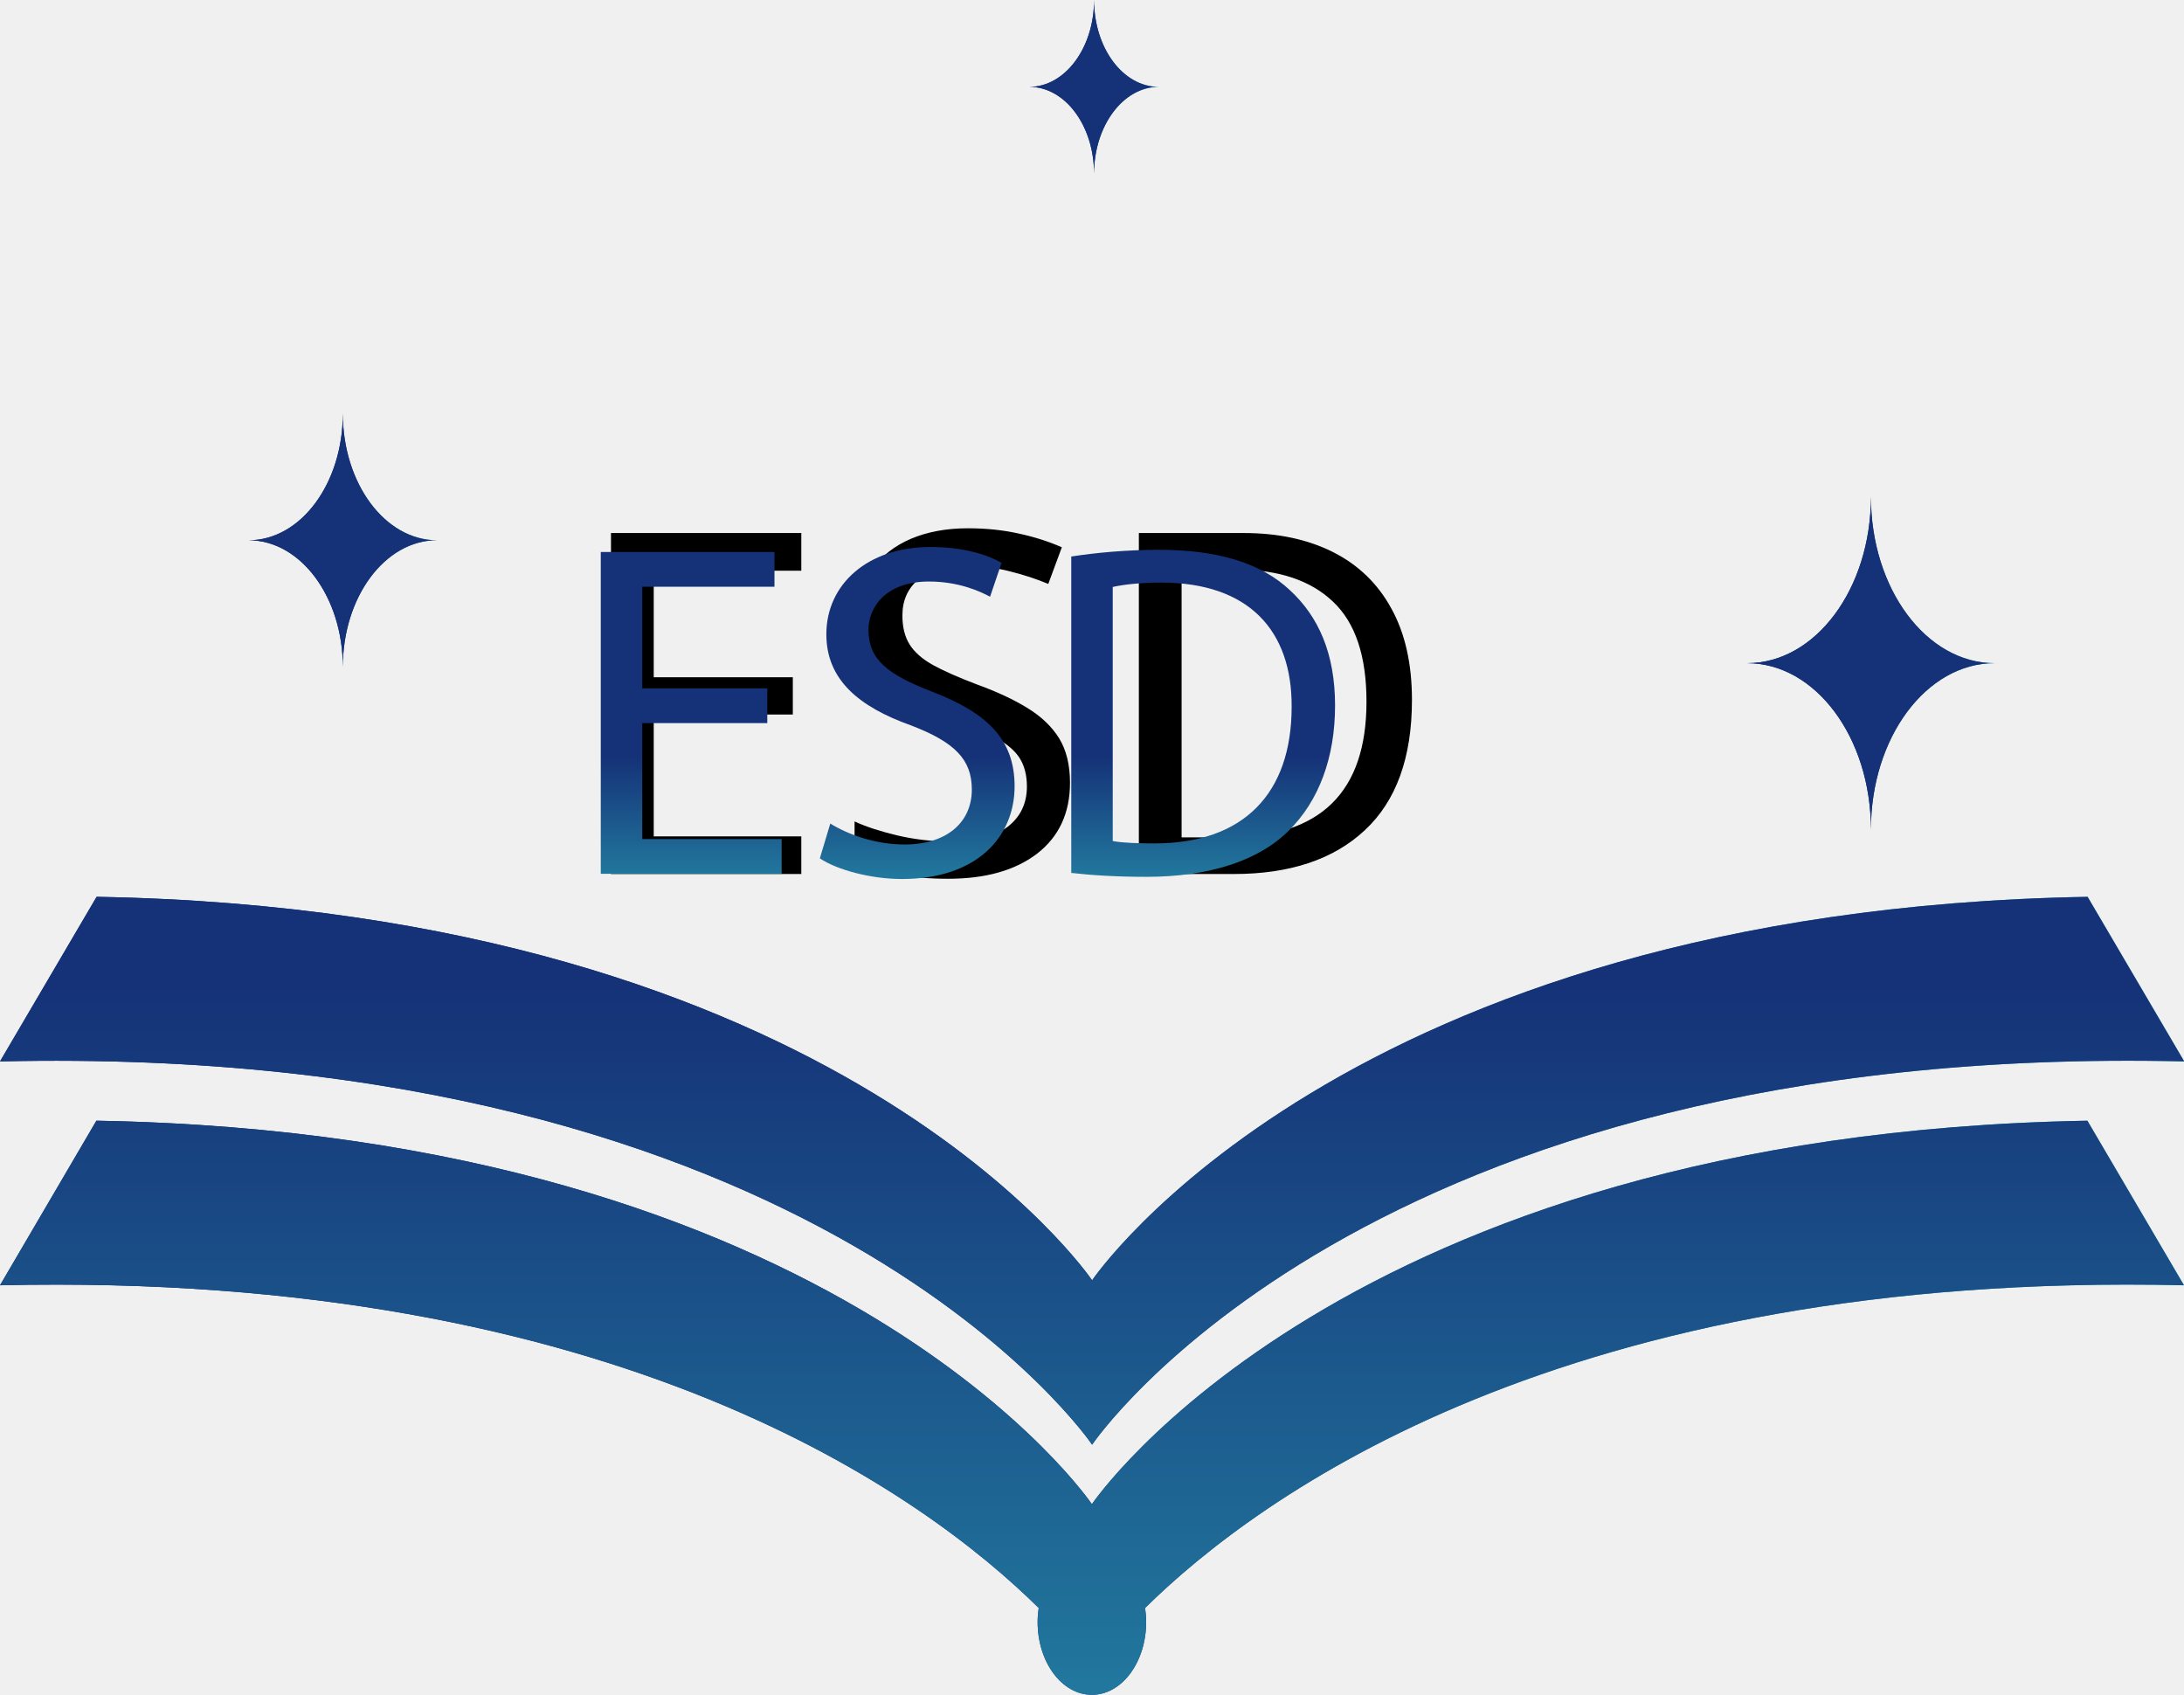
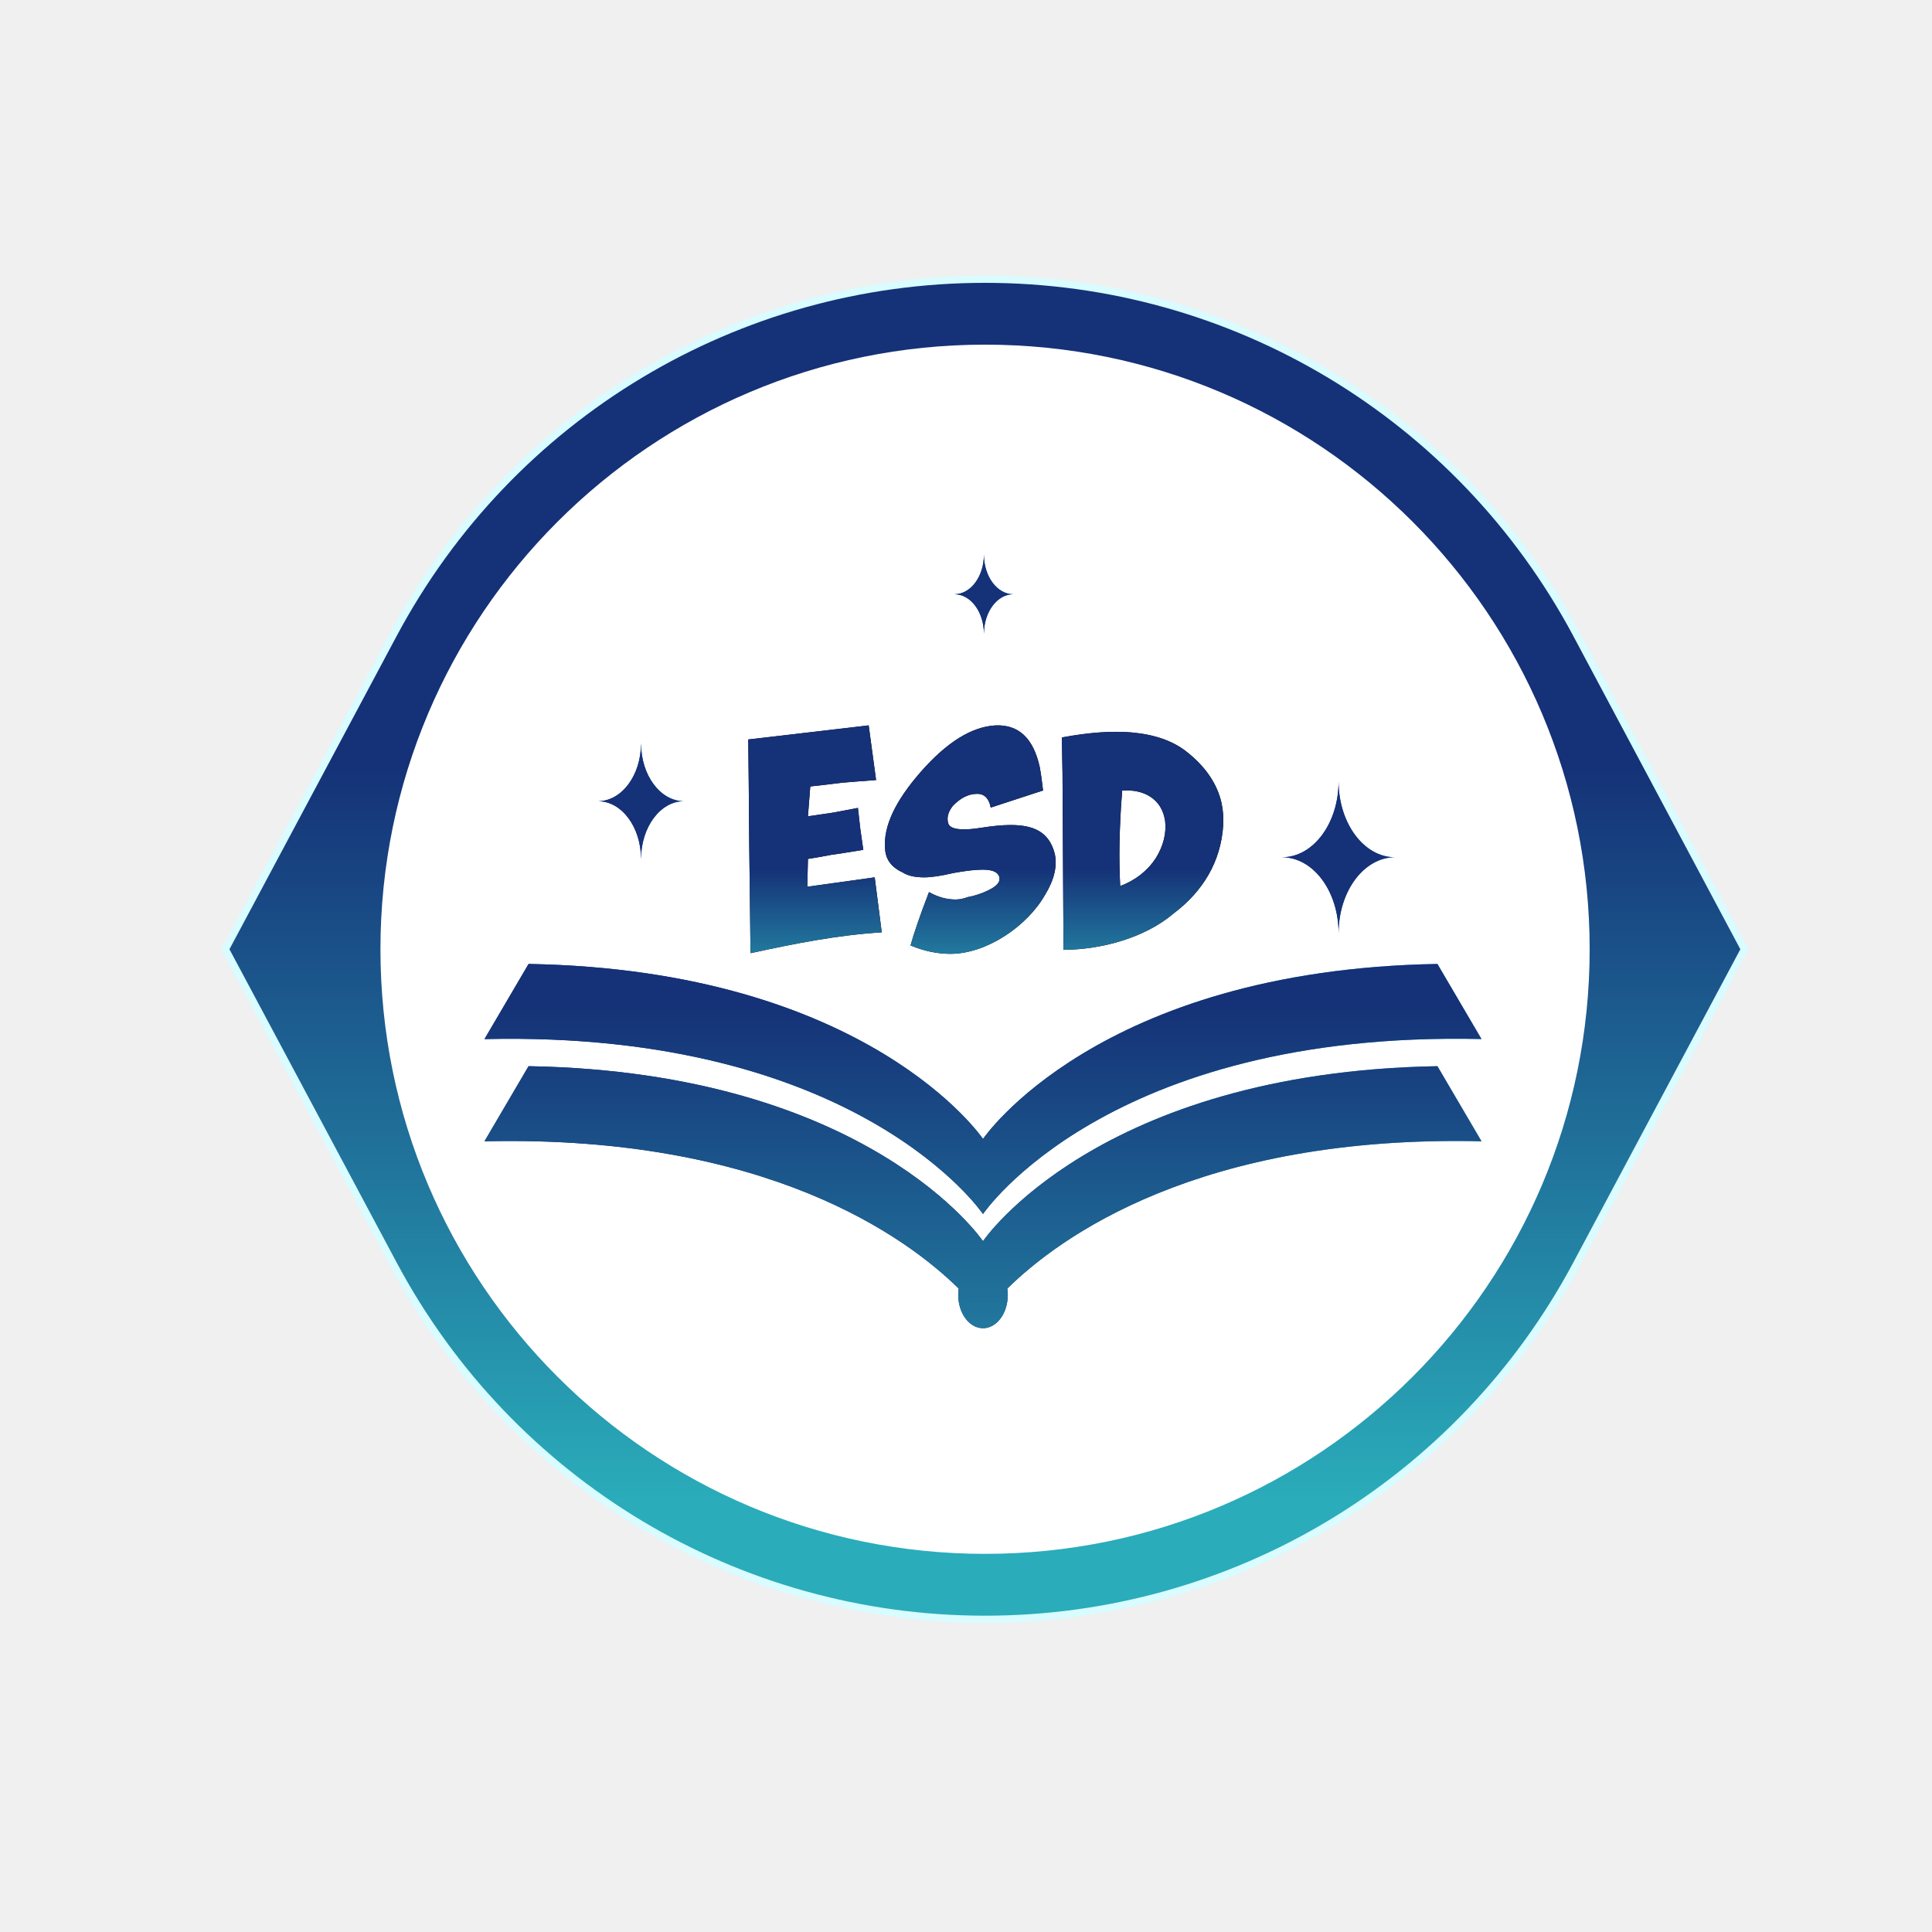
- <svg xmlns="http://www.w3.org/2000/svg" xmlns:xlink="http://www.w3.org/1999/xlink" id="Layer_2" data-name="Layer 2" viewBox="0 0 100.59 78.05">
-   <defs>
-     <style>
-       .cls-1 {
-         fill: url(#New_Gradient_Swatch_copy_4-6);
-       }
- 
-       .cls-2 {
-         fill: url(#New_Gradient_Swatch_copy_4-9);
-       }
- 
-       .cls-3 {
-         fill: url(#New_Gradient_Swatch_copy_4);
-       }
- 
-       .cls-4 {
-         fill: url(#New_Gradient_Swatch_copy_4-3);
-       }
- 
-       .cls-5 {
-         fill: url(#New_Gradient_Swatch_copy_4-2);
-       }
- 
-       .cls-6 {
-         fill: url(#New_Gradient_Swatch_copy_4-4);
-       }
- 
-       .cls-7 {
-         font-family: DFVN-Obelix-Pro, 'DFVN Obelix-Pro';
-         font-size: 22px;
-       }
- 
-       .cls-8 {
-         fill: url(#linear-gradient);
-       }
- 
-       .cls-9 {
-         fill: url(#New_Gradient_Swatch_copy_4-5);
-       }
- 
-       .cls-10 {
-         fill: url(#New_Gradient_Swatch_copy_4-8);
-       }
- 
-       .cls-11 {
-         fill: url(#New_Gradient_Swatch_copy_4-7);
-       }
- 
-       .cls-12 {
-         fill: url(#New_Gradient_Swatch_copy_4-10);
-       }
-     </style>
-     <linearGradient id="New_Gradient_Swatch_copy_4" data-name="New Gradient Swatch copy 4" x1="0" y1="53.92" x2="100.59" y2="53.92" gradientUnits="userSpaceOnUse">
-       <stop offset=".44" stop-color="#153177" />
-       <stop offset="1" stop-color="#2aacba" />
+ <svg xmlns="http://www.w3.org/2000/svg" version="1.1" id="Layer_1" x="0px" y="0px" viewBox="0 0 1080 1080" style="enable-background:new 0 0 1080 1080;" xml:space="preserve">
+   <style type="text/css">
+ 	.st0{fill:url(#SVGID_1_);stroke:#D8FCFF;stroke-width:4;stroke-miterlimit:10;}
+ 	.st1{fill:#FFFFFF;}
+ 	.st2{fill:url(#SVGID_00000057843797127661310350000014667841455839915673_);}
+ 	.st3{fill:url(#SVGID_00000049209450204182457620000007921912575296716715_);}
+ 	.st4{fill:url(#SVGID_00000013877694305717104340000017882935553577006217_);}
+ 	.st5{fill:url(#SVGID_00000062880444944167157460000008112814348734739109_);}
+ 	.st6{fill:url(#SVGID_00000025425009171701393910000009740971251020007846_);}
+ 	.st7{fill:url(#SVGID_00000075134979352551995360000002648493317633234331_);}
+ 	.st8{fill:url(#SVGID_00000069360557685668935010000004275233531922832296_);}
+ 	.st9{fill:url(#SVGID_00000148625084320666049680000002150200303979430067_);}
+ 	.st10{fill:url(#SVGID_00000152943264599006072580000001937555055310958979_);}
+ 	.st11{fill:url(#SVGID_00000178897449455860463220000015914108851450053808_);}
+ 	.st12{fill:url(#SVGID_00000110453690517081328010000006200903128288143004_);}
+ 	.st13{fill:url(#SVGID_00000036950949135062374330000000886542032298636419_);}
+ 	.st14{fill:url(#SVGID_00000087375850958090113240000009507233309633104262_);}
+ </style>
+   <g>
+     <linearGradient id="SVGID_1_" gradientUnits="userSpaceOnUse" x1="550.57" y1="270.468" x2="550.57" y2="1119.606">
+       <stop offset="0.182" style="stop-color:#153177" />
+       <stop offset="0.669" style="stop-color:#2AACBA" />
    </linearGradient>
-     <linearGradient id="New_Gradient_Swatch_copy_4-2" data-name="New Gradient Swatch copy 4" y1="64.83" y2="64.83" xlink:href="#New_Gradient_Swatch_copy_4" />
-     <linearGradient id="New_Gradient_Swatch_copy_4-3" data-name="New Gradient Swatch copy 4" x1="11.45" y1="24.88" x2="20.14" y2="24.88" xlink:href="#New_Gradient_Swatch_copy_4" />
-     <linearGradient id="New_Gradient_Swatch_copy_4-4" data-name="New Gradient Swatch copy 4" x1="80.47" y1="30.54" x2="91.87" y2="30.54" xlink:href="#New_Gradient_Swatch_copy_4" />
-     <linearGradient id="New_Gradient_Swatch_copy_4-5" data-name="New Gradient Swatch copy 4" x1="47.41" y1="4" x2="53.36" y2="4" xlink:href="#New_Gradient_Swatch_copy_4" />
-     <linearGradient id="New_Gradient_Swatch_copy_4-6" data-name="New Gradient Swatch copy 4" x1="880.35" y1="4334.06" x2="880.35" y2="4436.2" gradientTransform="translate(-830.05 -4334.06)" xlink:href="#New_Gradient_Swatch_copy_4" />
-     <linearGradient id="New_Gradient_Swatch_copy_4-7" data-name="New Gradient Swatch copy 4" x1="880.35" y1="4334.06" x2="880.35" y2="4436.2" gradientTransform="translate(-830.05 -4334.06)" xlink:href="#New_Gradient_Swatch_copy_4" />
-     <linearGradient id="New_Gradient_Swatch_copy_4-8" data-name="New Gradient Swatch copy 4" x1="880.35" y1="4334.06" x2="880.35" y2="4436.2" gradientTransform="translate(-830.05 -4334.06)" xlink:href="#New_Gradient_Swatch_copy_4" />
-     <linearGradient id="New_Gradient_Swatch_copy_4-9" data-name="New Gradient Swatch copy 4" x1="880.35" y1="4334.06" x2="880.35" y2="4436.2" gradientTransform="translate(-830.05 -4334.06)" xlink:href="#New_Gradient_Swatch_copy_4" />
-     <linearGradient id="New_Gradient_Swatch_copy_4-10" data-name="New Gradient Swatch copy 4" x1="880.35" y1="4334.06" x2="880.35" y2="4436.2" gradientTransform="translate(-830.05 -4334.06)" xlink:href="#New_Gradient_Swatch_copy_4" />
-     <linearGradient id="linear-gradient" x1="44.58" y1="25.19" x2="44.58" y2="44.42" gradientUnits="userSpaceOnUse">
-       <stop offset=".5" stop-color="#153177" />
-       <stop offset="1" stop-color="#2aacba" />
-     </linearGradient>
-   </defs>
-   <g id="element">
+     <path class="st0" d="M550.61,905.18c-138.6,0-265.3-76.05-330.64-198.48L126,530.64l93.97-176.05   c65.35-122.43,192.04-198.48,330.64-198.48c138.66,0,265.38,76.1,330.71,198.61l93.81,175.92l-93.81,175.92   C816,829.07,689.28,905.18,550.61,905.18z" />
+     <circle class="st1" cx="550.65" cy="530.64" r="337.98" />
    <g>
      <g>
        <g>
-           <path class="cls-3" d="M50.3,58.96s-11.51-17.05-45.85-17.66L0,48.88c37.81-.87,50.3,17.65,50.3,17.65,0,0,12.48-18.53,50.3-17.65l-4.45-7.58c-34.34,.61-45.85,17.66-45.85,17.66Z" />
-           <path class="cls-5" d="M100.59,59.19l-4.45-7.58c-34.34,.61-45.85,17.66-45.85,17.66,0,0-11.51-17.05-45.85-17.66L0,59.19c28.53-.66,42.64,9.72,47.84,14.86-.03,.21-.05,.42-.05,.64,0,1.86,1.12,3.36,2.5,3.36s2.5-1.5,2.5-3.36c0-.22-.02-.43-.05-.64,5.21-5.14,19.31-15.52,47.84-14.86Z" />
-           <path class="cls-4" d="M15.79,30.72h0c0-3.22-1.94-5.84-4.34-5.84h0c2.4,0,4.34-2.61,4.34-5.84h0c0,3.22,1.94,5.84,4.34,5.84h0c-2.4,0-4.34,2.61-4.34,5.84Z" />
-           <path class="cls-6" d="M86.17,38.2h0c0-4.23-2.55-7.66-5.7-7.66h0c3.15,0,5.7-3.43,5.7-7.66h0c0,4.23,2.55,7.66,5.7,7.66h0c-3.15,0-5.7,3.43-5.7,7.66Z" />
-           <path class="cls-9" d="M50.39,8h0c0-2.21-1.33-4-2.98-4h0c1.64,0,2.98-1.79,2.98-4h0c0,2.21,1.33,4,2.98,4h0c-1.64,0-2.98,1.79-2.98,4Z" />
+           <linearGradient id="SVGID_00000006673354994135166310000013789210180158434224_" gradientUnits="userSpaceOnUse" x1="270.834" y1="608.751" x2="828.181" y2="608.751">
+             <stop offset="0.442" style="stop-color:#153177" />
+             <stop offset="1" style="stop-color:#2AACBA" />
+           </linearGradient>
+           <path style="fill:url(#SVGID_00000006673354994135166310000013789210180158434224_);" d="M549.51,636.68      c0,0-63.78-94.45-254.03-97.82l-24.65,41.99c209.5-4.84,278.67,97.81,278.67,97.81S618.68,576,828.18,580.84l-24.65-41.99      C613.28,542.22,549.51,636.68,549.51,636.68z" />
+           <linearGradient id="SVGID_00000021821208118764033260000002181069746397471872_" gradientUnits="userSpaceOnUse" x1="270.834" y1="669.241" x2="828.181" y2="669.241">
+             <stop offset="0.442" style="stop-color:#153177" />
+             <stop offset="1" style="stop-color:#2AACBA" />
+           </linearGradient>
+           <path style="fill:url(#SVGID_00000021821208118764033260000002181069746397471872_);" d="M828.18,637.99L803.53,596      c-190.25,3.37-254.03,97.82-254.03,97.82S485.73,599.37,295.48,596l-24.65,41.99c158.08-3.65,236.23,53.88,265.09,82.34      c-0.16,1.15-0.26,2.32-0.26,3.53c0,10.28,6.2,18.62,13.85,18.62c7.65,0,13.85-8.33,13.85-18.62c0-1.21-0.1-2.39-0.27-3.53      C591.95,691.86,670.1,634.34,828.18,637.99z" />
+           <linearGradient id="SVGID_00000045586841558088548540000008560271497695774635_" gradientUnits="userSpaceOnUse" x1="334.27" y1="447.872" x2="382.411" y2="447.872">
+             <stop offset="0.442" style="stop-color:#153177" />
+             <stop offset="1" style="stop-color:#2AACBA" />
+           </linearGradient>
+           <path style="fill:url(#SVGID_00000045586841558088548540000008560271497695774635_);" d="M358.34,480.22L358.34,480.22      c0-17.87-10.78-32.35-24.07-32.35l0,0c13.29,0,24.07-14.48,24.07-32.35l0,0c0,17.87,10.78,32.35,24.07,32.35l0,0      C369.12,447.87,358.34,462.36,358.34,480.22z" />
+           <linearGradient id="SVGID_00000121971783569998812750000007976757197170411655_" gradientUnits="userSpaceOnUse" x1="716.692" y1="479.224" x2="779.873" y2="479.224">
+             <stop offset="0.442" style="stop-color:#153177" />
+             <stop offset="1" style="stop-color:#2AACBA" />
+           </linearGradient>
+           <path style="fill:url(#SVGID_00000121971783569998812750000007976757197170411655_);" d="M748.28,521.68L748.28,521.68      c0-23.45-14.14-42.46-31.59-42.46l0,0c17.45,0,31.59-19.01,31.59-42.46l0,0c0,23.45,14.14,42.46,31.59,42.46l0,0      C762.43,479.22,748.28,498.23,748.28,521.68z" />
+           <linearGradient id="SVGID_00000088846907131102913870000008351047688494546598_" gradientUnits="userSpaceOnUse" x1="533.525" y1="332.177" x2="566.507" y2="332.177">
+             <stop offset="0.442" style="stop-color:#153177" />
+             <stop offset="1" style="stop-color:#2AACBA" />
+           </linearGradient>
+           <path style="fill:url(#SVGID_00000088846907131102913870000008351047688494546598_);" d="M550.02,354.34L550.02,354.34      c0-12.24-7.38-22.16-16.49-22.16v0c9.11,0,16.49-9.92,16.49-22.16l0,0c0,12.24,7.38,22.16,16.49,22.16v0      C557.4,332.18,550.02,342.1,550.02,354.34z" />
        </g>
        <g>
-           <path class="cls-1" d="M50.3,58.96s-11.51-17.05-45.85-17.66L0,48.88c37.81-.87,50.3,17.65,50.3,17.65,0,0,12.48-18.53,50.3-17.65l-4.45-7.58c-34.34,.61-45.85,17.66-45.85,17.66Z" />
-           <path class="cls-11" d="M100.59,59.19l-4.45-7.58c-34.34,.61-45.85,17.66-45.85,17.66,0,0-11.51-17.05-45.85-17.66L0,59.19c28.53-.66,42.64,9.72,47.84,14.86-.03,.21-.05,.42-.05,.64,0,1.86,1.12,3.36,2.5,3.36s2.5-1.5,2.5-3.36c0-.22-.02-.43-.05-.64,5.21-5.14,19.31-15.52,47.84-14.86Z" />
-           <path class="cls-10" d="M15.79,30.72h0c0-3.22-1.94-5.84-4.34-5.84h0c2.4,0,4.34-2.61,4.34-5.84h0c0,3.22,1.94,5.84,4.34,5.84h0c-2.4,0-4.34,2.61-4.34,5.84Z" />
-           <path class="cls-2" d="M86.17,38.2h0c0-4.23-2.55-7.66-5.7-7.66h0c3.15,0,5.7-3.43,5.7-7.66h0c0,4.23,2.55,7.66,5.7,7.66h0c-3.15,0-5.7,3.43-5.7,7.66Z" />
-           <path class="cls-12" d="M50.39,8h0c0-2.21-1.33-4-2.98-4h0c1.64,0,2.98-1.79,2.98-4h0c0,2.21,1.33,4,2.98,4h0c-1.64,0-2.98,1.79-2.98,4Z" />
+           <linearGradient id="SVGID_00000152975023394518886800000017203644087495809671_" gradientUnits="userSpaceOnUse" x1="528.237" y1="231.903" x2="528.237" y2="797.803" gradientTransform="matrix(1 0 0 1 21.2707 78.1088)">
+             <stop offset="0.442" style="stop-color:#153177" />
+             <stop offset="1" style="stop-color:#2AACBA" />
+           </linearGradient>
+           <path style="fill:url(#SVGID_00000152975023394518886800000017203644087495809671_);" d="M549.51,636.68      c0,0-63.78-94.45-254.03-97.82l-24.65,41.99c209.5-4.84,278.67,97.81,278.67,97.81S618.68,576,828.18,580.84l-24.65-41.99      C613.28,542.22,549.51,636.68,549.51,636.68z" />
+           <linearGradient id="SVGID_00000046317613457841475010000014950451568436682679_" gradientUnits="userSpaceOnUse" x1="528.237" y1="231.903" x2="528.237" y2="797.803" gradientTransform="matrix(1 0 0 1 21.2707 78.1088)">
+             <stop offset="0.442" style="stop-color:#153177" />
+             <stop offset="1" style="stop-color:#2AACBA" />
+           </linearGradient>
+           <path style="fill:url(#SVGID_00000046317613457841475010000014950451568436682679_);" d="M828.18,637.99L803.53,596      c-190.25,3.37-254.03,97.82-254.03,97.82S485.73,599.37,295.48,596l-24.65,41.99c158.08-3.65,236.23,53.88,265.09,82.34      c-0.16,1.15-0.26,2.32-0.26,3.53c0,10.28,6.2,18.62,13.85,18.62c7.65,0,13.85-8.33,13.85-18.62c0-1.21-0.1-2.39-0.27-3.53      C591.95,691.86,670.1,634.34,828.18,637.99z" />
+           <linearGradient id="SVGID_00000010308337759689316010000001747112761796815787_" gradientUnits="userSpaceOnUse" x1="528.237" y1="231.903" x2="528.237" y2="797.803" gradientTransform="matrix(1 0 0 1 21.2707 78.1088)">
+             <stop offset="0.442" style="stop-color:#153177" />
+             <stop offset="1" style="stop-color:#2AACBA" />
+           </linearGradient>
+           <path style="fill:url(#SVGID_00000010308337759689316010000001747112761796815787_);" d="M358.34,480.22L358.34,480.22      c0-17.87-10.78-32.35-24.07-32.35l0,0c13.29,0,24.07-14.48,24.07-32.35l0,0c0,17.87,10.78,32.35,24.07,32.35l0,0      C369.12,447.87,358.34,462.36,358.34,480.22z" />
+           <linearGradient id="SVGID_00000121263448574418249440000004346231422578131121_" gradientUnits="userSpaceOnUse" x1="528.237" y1="231.903" x2="528.237" y2="797.803" gradientTransform="matrix(1 0 0 1 21.2707 78.1088)">
+             <stop offset="0.442" style="stop-color:#153177" />
+             <stop offset="1" style="stop-color:#2AACBA" />
+           </linearGradient>
+           <path style="fill:url(#SVGID_00000121263448574418249440000004346231422578131121_);" d="M748.28,521.68L748.28,521.68      c0-23.45-14.14-42.46-31.59-42.46l0,0c17.45,0,31.59-19.01,31.59-42.46l0,0c0,23.45,14.14,42.46,31.59,42.46l0,0      C762.43,479.22,748.28,498.23,748.28,521.68z" />
+           <linearGradient id="SVGID_00000183241322483112365240000001155521692807315329_" gradientUnits="userSpaceOnUse" x1="528.237" y1="231.903" x2="528.237" y2="797.803" gradientTransform="matrix(1 0 0 1 21.2707 78.1088)">
+             <stop offset="0.442" style="stop-color:#153177" />
+             <stop offset="1" style="stop-color:#2AACBA" />
+           </linearGradient>
+           <path style="fill:url(#SVGID_00000183241322483112365240000001155521692807315329_);" d="M550.02,354.34L550.02,354.34      c0-12.24-7.38-22.16-16.49-22.16v0c9.11,0,16.49-9.92,16.49-22.16l0,0c0,12.24,7.38,22.16,16.49,22.16v0      C557.4,332.18,550.02,342.1,550.02,354.34z" />
        </g>
      </g>
      <g>
-         <text class="cls-7" transform="translate(26 40.25)">
-           <tspan x="0" y="0">ESD</tspan>
-         </text>
        <g>
-           <path class="cls-8" d="M35.34,33.3h-5.76v5.34h6.42v1.6h-8.33v-14.82h8v1.6h-6.09v4.68h5.76v1.58Z" />
-           <path class="cls-8" d="M38.23,37.92c.86,.53,2.11,.97,3.43,.97,1.96,0,3.1-1.03,3.1-2.53,0-1.39-.79-2.18-2.79-2.95-2.42-.86-3.91-2.11-3.91-4.2,0-2.31,1.91-4.02,4.79-4.02,1.52,0,2.62,.35,3.28,.73l-.53,1.56c-.48-.26-1.47-.7-2.81-.7-2.02,0-2.79,1.21-2.79,2.22,0,1.39,.9,2.07,2.95,2.86,2.51,.97,3.78,2.18,3.78,4.35,0,2.29-1.69,4.27-5.19,4.27-1.43,0-2.99-.42-3.78-.95l.48-1.6Z" />
-           <path class="cls-8" d="M49.33,25.63c1.17-.18,2.55-.31,4.07-.31,2.75,0,4.71,.64,6,1.85,1.32,1.21,2.09,2.92,2.09,5.32s-.75,4.4-2.13,5.76c-1.39,1.39-3.67,2.13-6.55,2.13-1.36,0-2.51-.07-3.47-.18v-14.58Zm1.91,13.1c.48,.09,1.19,.11,1.94,.11,4.09,0,6.31-2.29,6.31-6.29,.02-3.5-1.96-5.72-6-5.72-.99,0-1.74,.09-2.24,.2v11.7Z" />
+           <g>
+             <path d="M452.95,439.63l-1.31,16.69l14.07-2.06l13.88-2.63l1.31,11.63l1.69,11.81c-9.19,1.5-15.19,2.44-18,2.81       c-4.88,0.94-9.19,1.69-12.94,2.25l-0.37,15.56l37.69-5.25l3.94,30.75c-24.75,1.5-49.13,6.38-73.32,11.63       c-0.19-6.75-0.19-16.69-0.38-29.63l-0.37-30.19c-0.19-26.25-0.38-46.13-0.56-59.63l67.32-7.88l4.13,30.56       c-6.75,0.56-13.13,0.94-19.13,1.5C464.39,438.32,458.57,439.07,452.95,439.63z" />
+             <path d="M583.07,441.88l-29.25,9.56c-0.94-5.06-3.56-7.69-7.5-7.69c-4.88,0-9.38,2.25-13.69,6.75       c-2.81,3.56-3.56,6.94-2.44,10.13c0.94,2.06,3.94,3,9,3c2.62,0,5.81-0.37,9.56-0.94c6-0.94,11.44-1.5,16.13-1.5       c12.56,0,21.57,3.56,24.75,16.13c1.5,6.94-0.37,14.63-5.44,22.88c-9.75,17.25-32.44,33-52.88,33c-7.31,0-14.63-1.5-22.31-4.69       c1.87-6.75,5.25-16.69,10.31-29.81c5.06,2.81,9.94,4.13,14.82,4.13c2.06,0,4.31-0.38,6.75-1.31c4.13-0.75,7.88-2.06,11.44-3.75       c4.69-2.25,6.94-4.69,6.38-7.13c-0.56-3-3.56-4.5-9.38-4.5c-3.75,0-9.19,0.56-16.31,1.87c-7.13,1.69-12.56,2.44-16.5,2.44       c-5.06,0-9.19-0.94-12-2.81c-6.19-2.81-9.56-7.31-9.75-13.5c-0.94-12.19,5.62-26.25,19.88-42.57       c14.63-16.69,28.5-25.31,41.82-26.06c12.94-0.56,21.19,7.12,24.75,23.25C581.95,432.7,582.51,437.01,583.07,441.88z" />
+             <path d="M632.57,409.44c12.75,1.13,22.88,4.69,30.38,10.5c10.88,8.44,17.44,18.19,19.88,28.88c0.94,4.31,1.13,8.44,0.94,12.56       c-1.31,20.44-11.44,36.94-27.57,49.13c-16.31,13.88-40.5,20.25-61.32,20.44h-0.37l-0.56-98.64l-0.38-20.06       C608.56,409.44,621.5,408.5,632.57,409.44z M626.19,495.33c8.44-3.19,15.19-8.44,19.88-15.56c4.32-6.94,6-13.88,5.25-20.81       c-0.94-6.19-3.75-10.69-8.44-13.69c-4.13-2.63-9.38-3.75-15.56-3.38c-0.94,11.07-1.31,20.82-1.5,28.88       C625.63,479.58,625.82,487.64,626.19,495.33z" />
+           </g>
+           <g>
+             <linearGradient id="SVGID_00000141427831028670357700000009305958185738313904_" gradientUnits="userSpaceOnUse" x1="529.77" y1="327.37" x2="529.77" y2="488.143" gradientTransform="matrix(1 0 0 1 21.2707 78.1088)">
+               <stop offset="0.496" style="stop-color:#153177" />
+               <stop offset="1" style="stop-color:#2AACBA" />
+             </linearGradient>
+             <path style="fill:url(#SVGID_00000141427831028670357700000009305958185738313904_);" d="M452.95,439.63l-1.31,16.69       l14.07-2.06l13.88-2.63l1.31,11.63l1.69,11.81c-9.19,1.5-15.19,2.44-18,2.81c-4.88,0.94-9.19,1.69-12.94,2.25l-0.37,15.56       l37.69-5.25l3.94,30.75c-24.75,1.5-49.13,6.38-73.32,11.63c-0.19-6.75-0.19-16.69-0.38-29.63l-0.37-30.19       c-0.19-26.25-0.38-46.13-0.56-59.63l67.32-7.88l4.13,30.56c-6.75,0.56-13.13,0.94-19.13,1.5       C464.39,438.32,458.57,439.07,452.95,439.63z" />
+             <linearGradient id="SVGID_00000172403891240125182740000017901415746499763376_" gradientUnits="userSpaceOnUse" x1="529.77" y1="327.37" x2="529.77" y2="488.143" gradientTransform="matrix(1 0 0 1 21.2707 78.1088)">
+               <stop offset="0.496" style="stop-color:#153177" />
+               <stop offset="1" style="stop-color:#2AACBA" />
+             </linearGradient>
+             <path style="fill:url(#SVGID_00000172403891240125182740000017901415746499763376_);" d="M583.07,441.88l-29.25,9.56       c-0.94-5.06-3.56-7.69-7.5-7.69c-4.88,0-9.38,2.25-13.69,6.75c-2.81,3.56-3.56,6.94-2.44,10.13c0.94,2.06,3.94,3,9,3       c2.62,0,5.81-0.37,9.56-0.94c6-0.94,11.44-1.5,16.13-1.5c12.56,0,21.57,3.56,24.75,16.13c1.5,6.94-0.37,14.63-5.44,22.88       c-9.75,17.25-32.44,33-52.88,33c-7.31,0-14.63-1.5-22.31-4.69c1.87-6.75,5.25-16.69,10.31-29.81       c5.06,2.81,9.94,4.13,14.82,4.13c2.06,0,4.31-0.38,6.75-1.31c4.13-0.75,7.88-2.06,11.44-3.75c4.69-2.25,6.94-4.69,6.38-7.13       c-0.56-3-3.56-4.5-9.38-4.5c-3.75,0-9.19,0.56-16.31,1.87c-7.13,1.69-12.56,2.44-16.5,2.44c-5.06,0-9.19-0.94-12-2.81       c-6.19-2.81-9.56-7.31-9.75-13.5c-0.94-12.19,5.62-26.25,19.88-42.57c14.63-16.69,28.5-25.31,41.82-26.06       c12.94-0.56,21.19,7.12,24.75,23.25C581.95,432.7,582.51,437.01,583.07,441.88z" />
+             <linearGradient id="SVGID_00000137098927314152478340000004398791116393526159_" gradientUnits="userSpaceOnUse" x1="529.77" y1="327.37" x2="529.77" y2="488.143" gradientTransform="matrix(1 0 0 1 21.2707 78.1088)">
+               <stop offset="0.496" style="stop-color:#153177" />
+               <stop offset="1" style="stop-color:#2AACBA" />
+             </linearGradient>
+             <path style="fill:url(#SVGID_00000137098927314152478340000004398791116393526159_);" d="M632.57,409.44       c12.75,1.13,22.88,4.69,30.38,10.5c10.88,8.44,17.44,18.19,19.88,28.88c0.94,4.31,1.13,8.44,0.94,12.56       c-1.31,20.44-11.44,36.94-27.57,49.13c-16.31,13.88-40.5,20.25-61.32,20.44h-0.37l-0.56-98.64l-0.38-20.06       C608.56,409.44,621.5,408.5,632.57,409.44z M626.19,495.33c8.44-3.19,15.19-8.44,19.88-15.56c4.32-6.94,6-13.88,5.25-20.81       c-0.94-6.19-3.75-10.69-8.44-13.69c-4.13-2.63-9.38-3.75-15.56-3.38c-0.94,11.07-1.31,20.82-1.5,28.88       C625.63,479.58,625.82,487.64,626.19,495.33z" />
+           </g>
        </g>
      </g>
    </g>
  </g>
</svg>
